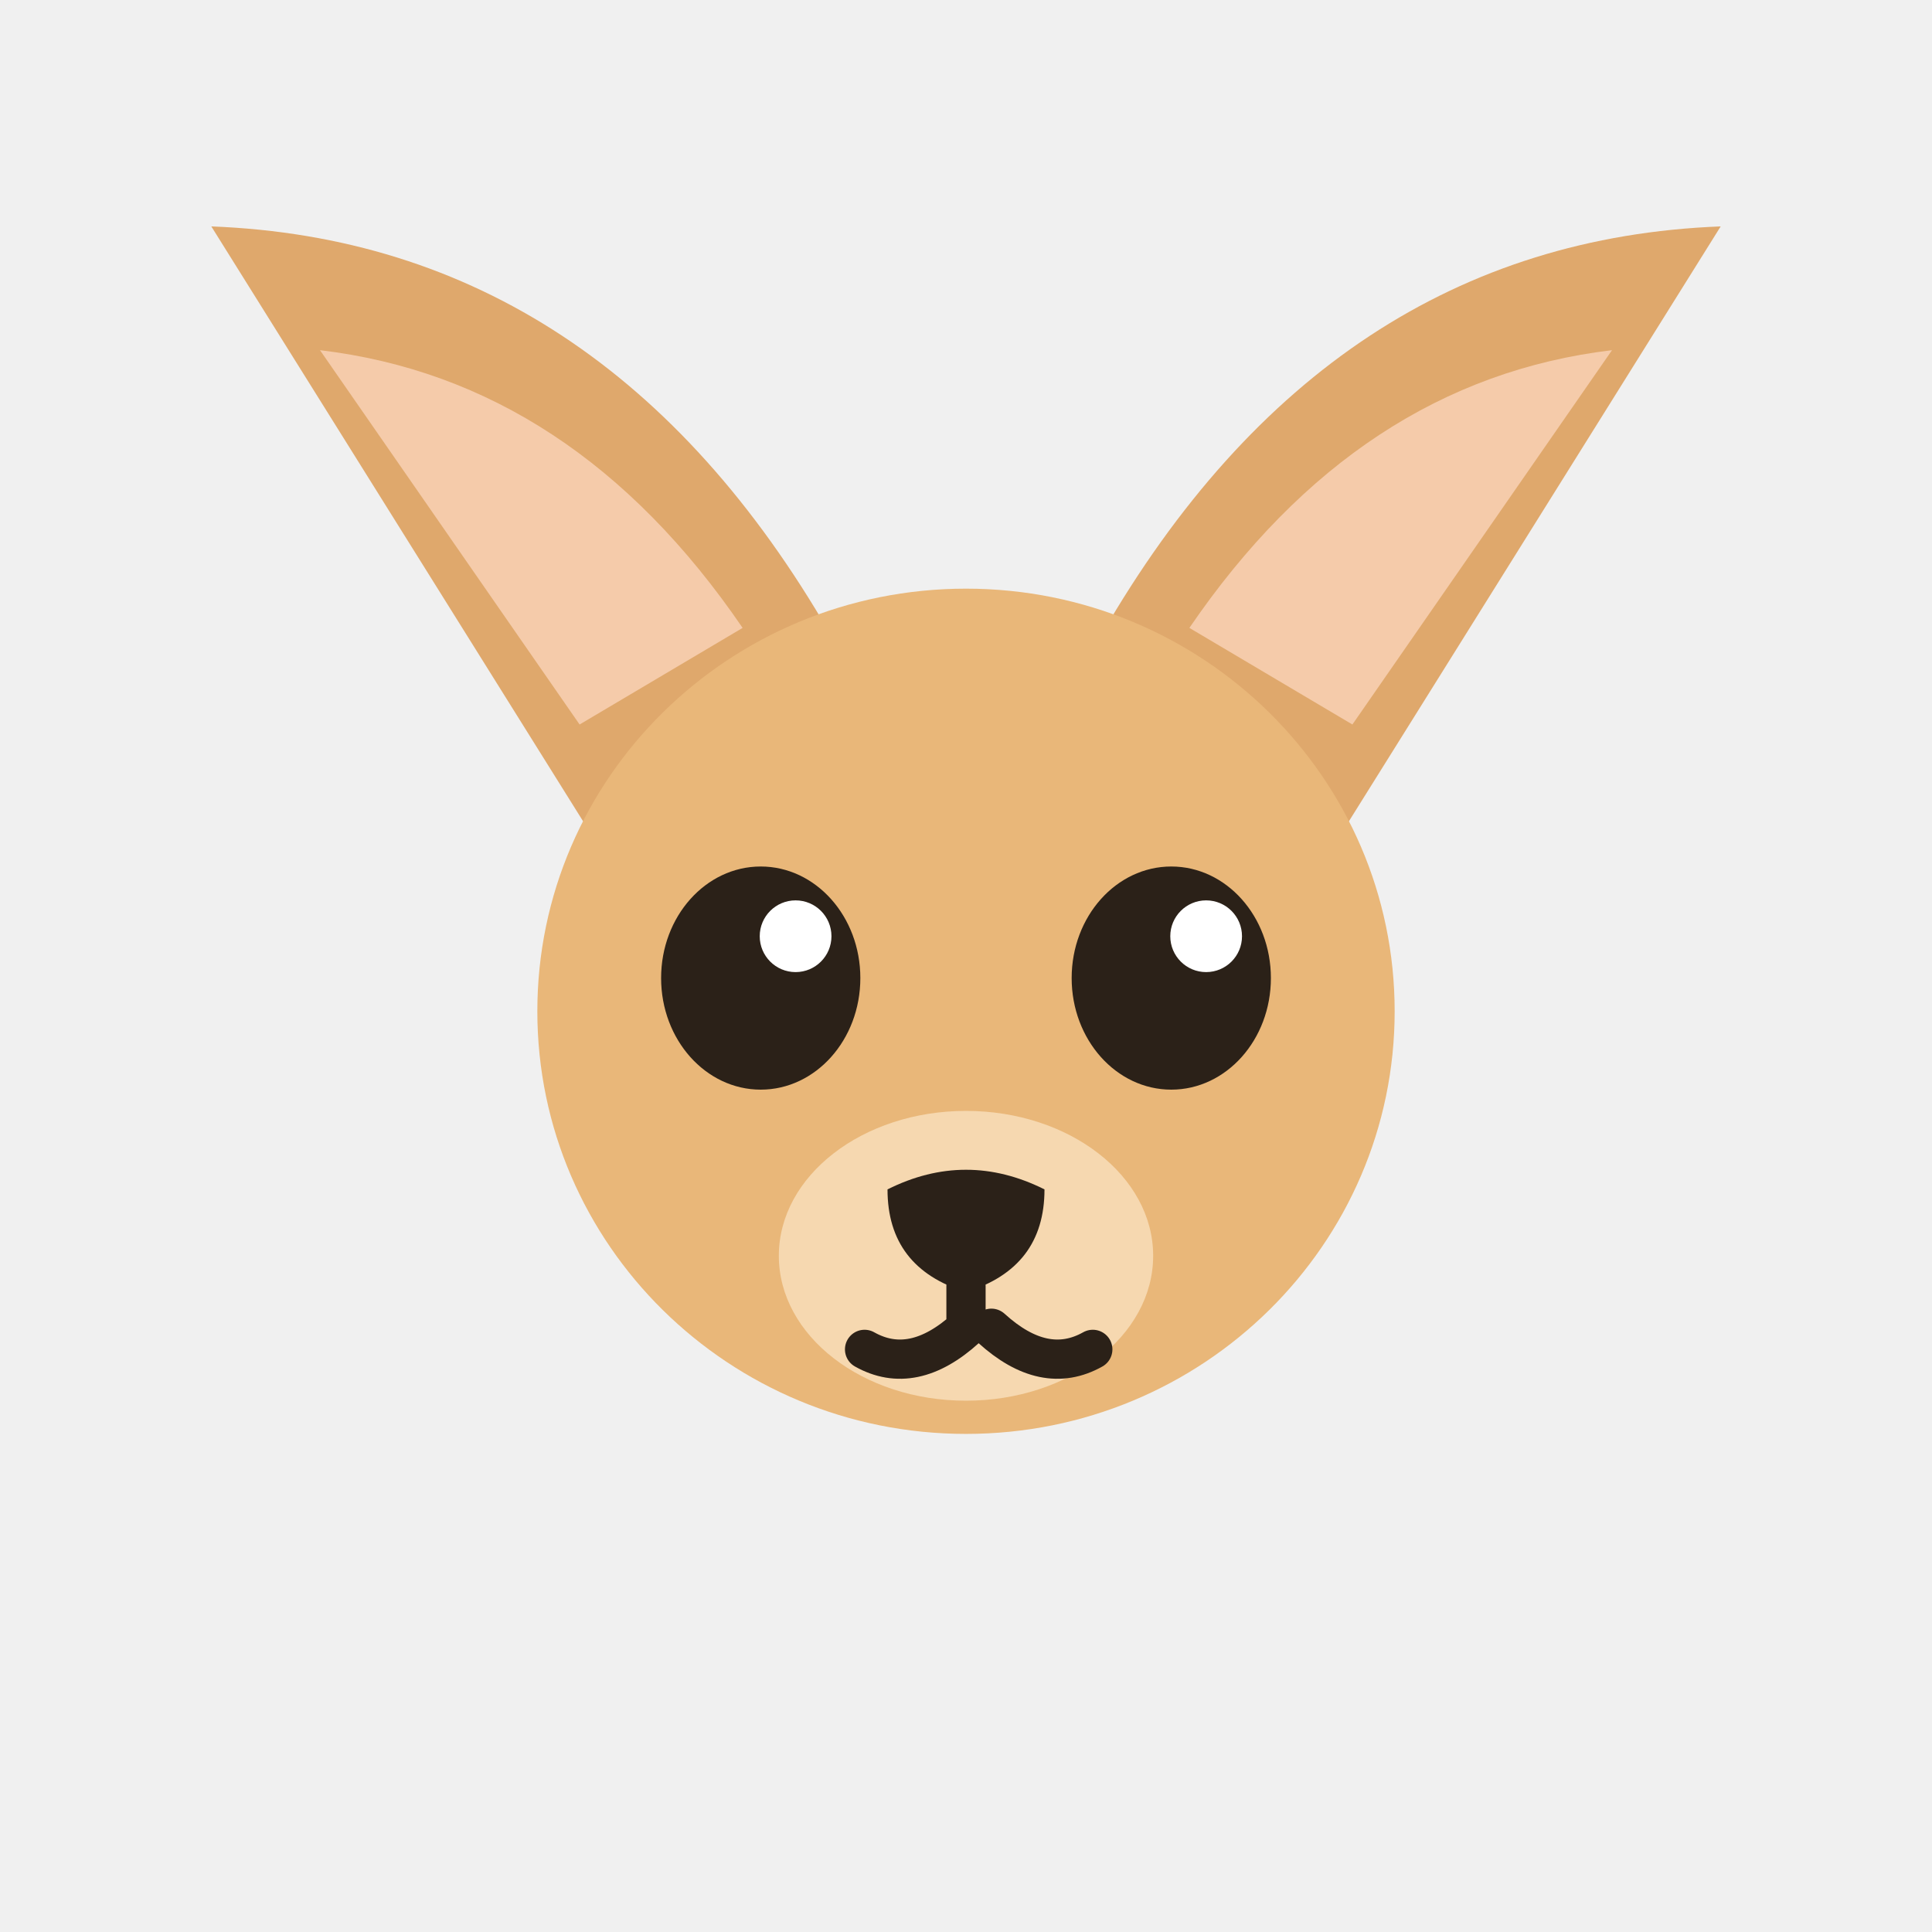
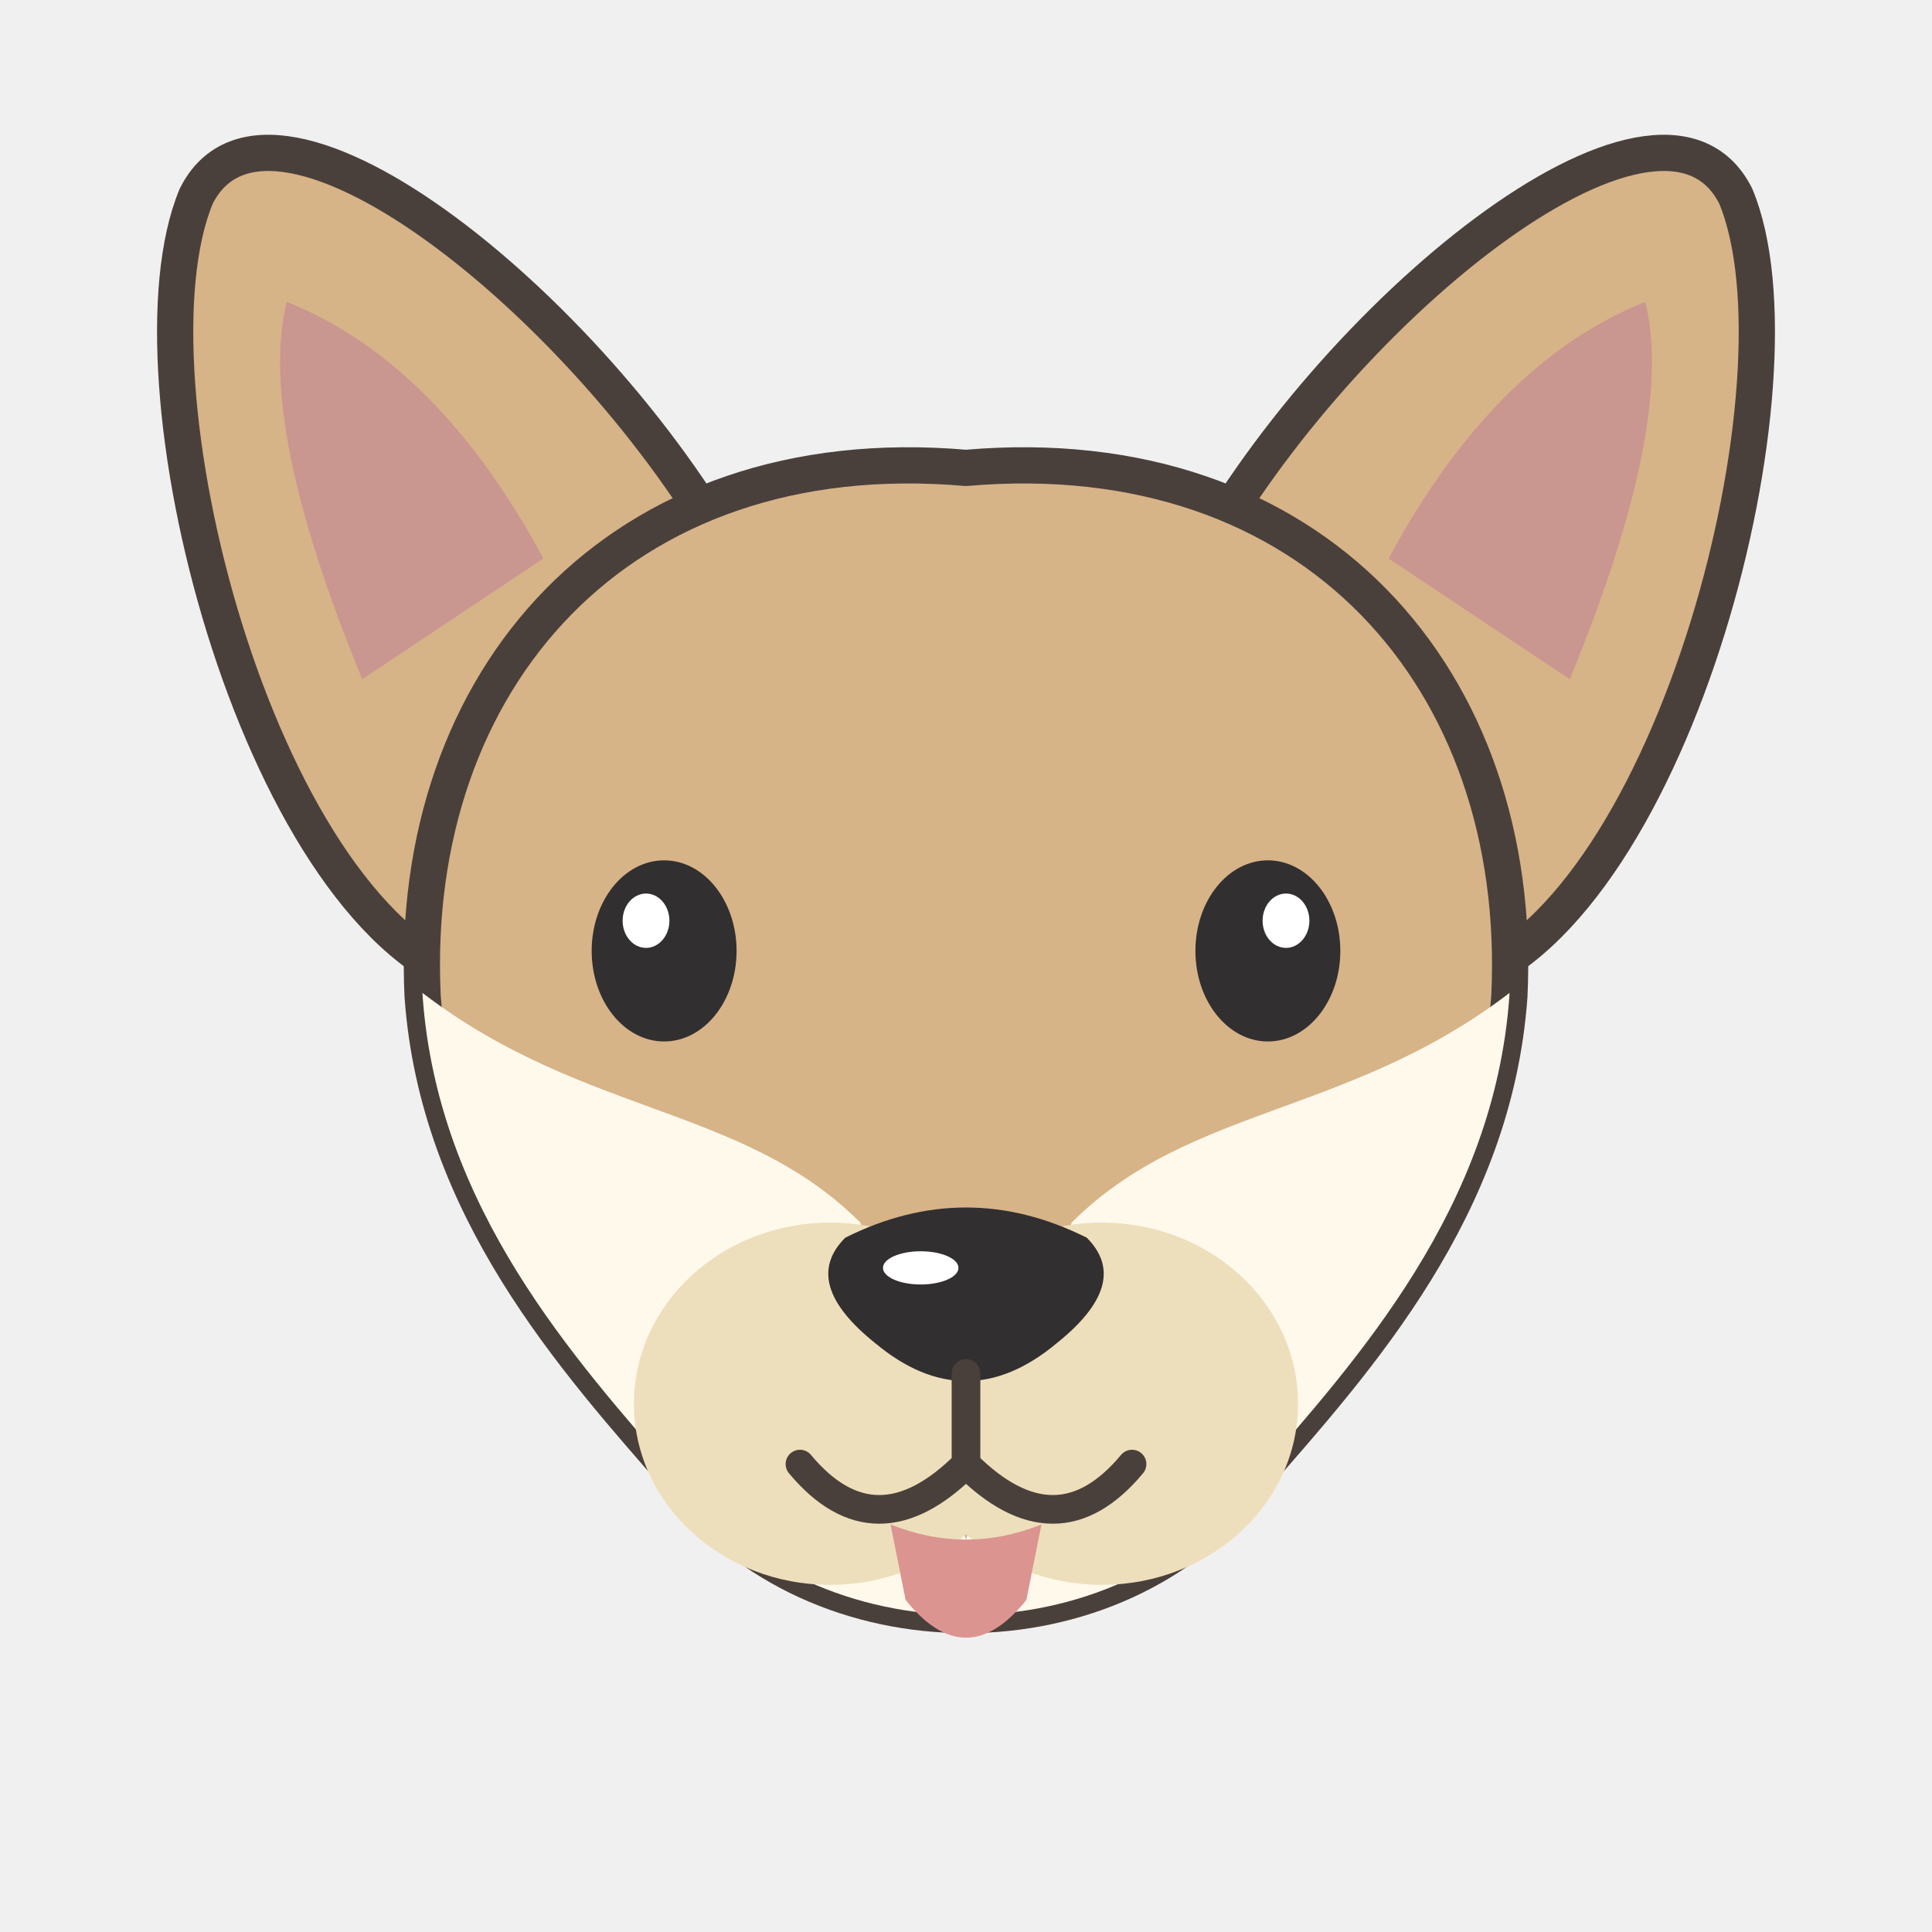
- <svg xmlns="http://www.w3.org/2000/svg" viewBox="0 0 64 64" role="img" aria-label="Chihuahua">
-   <path d="M19.5 27.5L7 7.5Q20 8 27.5 21Z" fill="#DFA86C" />
-   <g transform="translate(64 0) scale(-1 1)">
-     <path d="M19.5 27.5L7 7.5Q20 8 27.5 21Z" fill="#DFA86C" />
+ <svg xmlns="http://www.w3.org/2000/svg" width="128" height="128" viewBox="0 0 128 128" fill="none">
+   <path d="M31 65C17 60 8 25 13 13C18 3 40 21 49 38L31 65Z" fill="#D7B388" stroke-width="2.4" stroke-linecap="round" stroke-linejoin="round" stroke="#4A403B" />
+   <path d="M97 65C111 60 120 25 115 13C110 3 88 21 79 38L97 65Z" fill="#D7B388" stroke-width="2.4" stroke-linecap="round" stroke-linejoin="round" stroke="#4A403B" />
+   <path d="M24 45C19.333 33.667 17.667 25.333 19 20C25.667 22.667 31.333 28.333 36 37L24 45Z" fill="#CA9690" />
+   <path d="M104 45C108.667 33.667 110.333 25.333 109 20C102.333 22.667 96.667 28.333 92 37L104 45Z" fill="#CA9690" />
+   <path d="M64 31C87 29 101 45 100 66C99 80 90 90 83 98C74 110 54 110 45 98C38 90 29 80 28 66C27 45 41 29 64 31Z" fill="#D7B388" stroke-width="2.4" stroke-linecap="round" stroke-linejoin="round" stroke="#4A403B" />
+   <mask id="mask0_11_41" style="mask-type:luminance" maskUnits="userSpaceOnUse" x="27" y="30" width="74" height="77">
+     <path d="M64 31C87 29 101 45 100 66C99 80 90 90 83 98C74 110 54 110 45 98C38 90 29 80 28 66C27 45 41 29 64 31Z" fill="white" />
+   </mask>
+   <g mask="url(#mask0_11_41)">
+     <path d="M27 65C38 74 49 73 57 81L64 102V122L30 115L27 65Z" fill="#FFF9EC" />
+     <path d="M101 65C90 74 79 73 71 81L64 102V122L98 115L101 65Z" fill="#FFF9EC" />
  </g>
-   <path d="M19.2 24L10.6 11.6Q19 12.6 24.6 20.8Z" fill="#F5CBAA" />
-   <g transform="translate(64 0) scale(-1 1)">
-     <path d="M19.2 24L10.6 11.6Q19 12.6 24.6 20.8Z" fill="#F5CBAA" />
-   </g>
-   <ellipse cx="32" cy="33.5" rx="14.2" ry="14" fill="#E9B779" />
-   <ellipse cx="32" cy="41.6" rx="6.2" ry="4.8" fill="#F6D8B0" />
-   <ellipse cx="25.2" cy="32.4" rx="3.3" ry="3.696" fill="#2B2118" />
-   <circle cx="26.355" cy="31.014" r="1.188" fill="#fff" />
-   <ellipse cx="38.8" cy="32.4" rx="3.3" ry="3.696" fill="#2B2118" />
-   <circle cx="39.955" cy="31.014" r="1.188" fill="#fff" />
-   <path d="M32 42.6v1.4m0 0q-1.76 1.6 -3.36 .7m4.2 -.7q1.76 1.6 3.36 .7" stroke="#2B2118" stroke-width="1.3" stroke-linecap="round" fill="none" />
-   <path d="M29.4 39.4q2.6 -1.3 5.2 0q0 2.6 -2.6 3.4q-2.6 -.8 -2.6 -3.4z" fill="#2B2118" />
+   <path d="M44 69C46.651 69 48.8 66.314 48.8 63C48.8 59.686 46.651 57 44 57C41.349 57 39.2 59.686 39.2 63C39.2 66.314 41.349 69 44 69Z" fill="#322F30" />
+   <path d="M84 69C86.651 69 88.8 66.314 88.8 63C88.8 59.686 86.651 57 84 57C81.349 57 79.2 59.686 79.2 63C79.2 66.314 81.349 69 84 69Z" fill="#322F30" />
+   <path d="M42.8 62.8C43.656 62.8 44.35 61.994 44.35 61C44.35 60.006 43.656 59.2 42.8 59.2C41.944 59.2 41.25 60.006 41.25 61C41.25 61.994 41.944 62.8 42.8 62.8Z" fill="white" />
+   <path d="M85.2 62.8C84.344 62.8 83.65 61.994 83.65 61C83.65 60.006 84.344 59.2 85.2 59.2C86.056 59.2 86.75 60.006 86.75 61C86.75 61.994 86.056 62.8 85.2 62.8Z" fill="white" />
+   <path d="M55 105C62.18 105 68 99.627 68 93C68 86.373 62.18 81 55 81C47.82 81 42 86.373 42 93C42 99.627 47.82 105 55 105Z" fill="#EEDFBC" />
+   <path d="M73 105C80.18 105 86 99.627 86 93C86 86.373 80.18 81 73 81C65.82 81 60 86.373 60 93C60 99.627 65.82 105 73 105Z" fill="#EEDFBC" />
+   <path d="M56 82C61.333 79.333 66.667 79.333 72 82C74 84 73.333 86.333 70 89C66 92.333 62 92.333 58 89C54.667 86.333 54 84 56 82Z" fill="#322F30" />
+   <path d="M61 85.1C62.381 85.1 63.5 84.608 63.5 84C63.5 83.392 62.381 82.9 61 82.9C59.619 82.9 58.5 83.392 58.5 84C58.5 84.608 59.619 85.1 61 85.1Z" fill="white" />
+   <path d="M64 91V97M64 97C60 101 56.333 101 53 97M64 97C68 101 71.667 101 75 97" stroke-width="1.9" stroke-linecap="round" stroke-linejoin="round" stroke="#4A403B" />
+   <path d="M59 101C62.333 102.333 65.667 102.333 69 101L68 106C65.333 109.333 62.667 109.333 60 106L59 101Z" fill="#DC9490" />
</svg>
